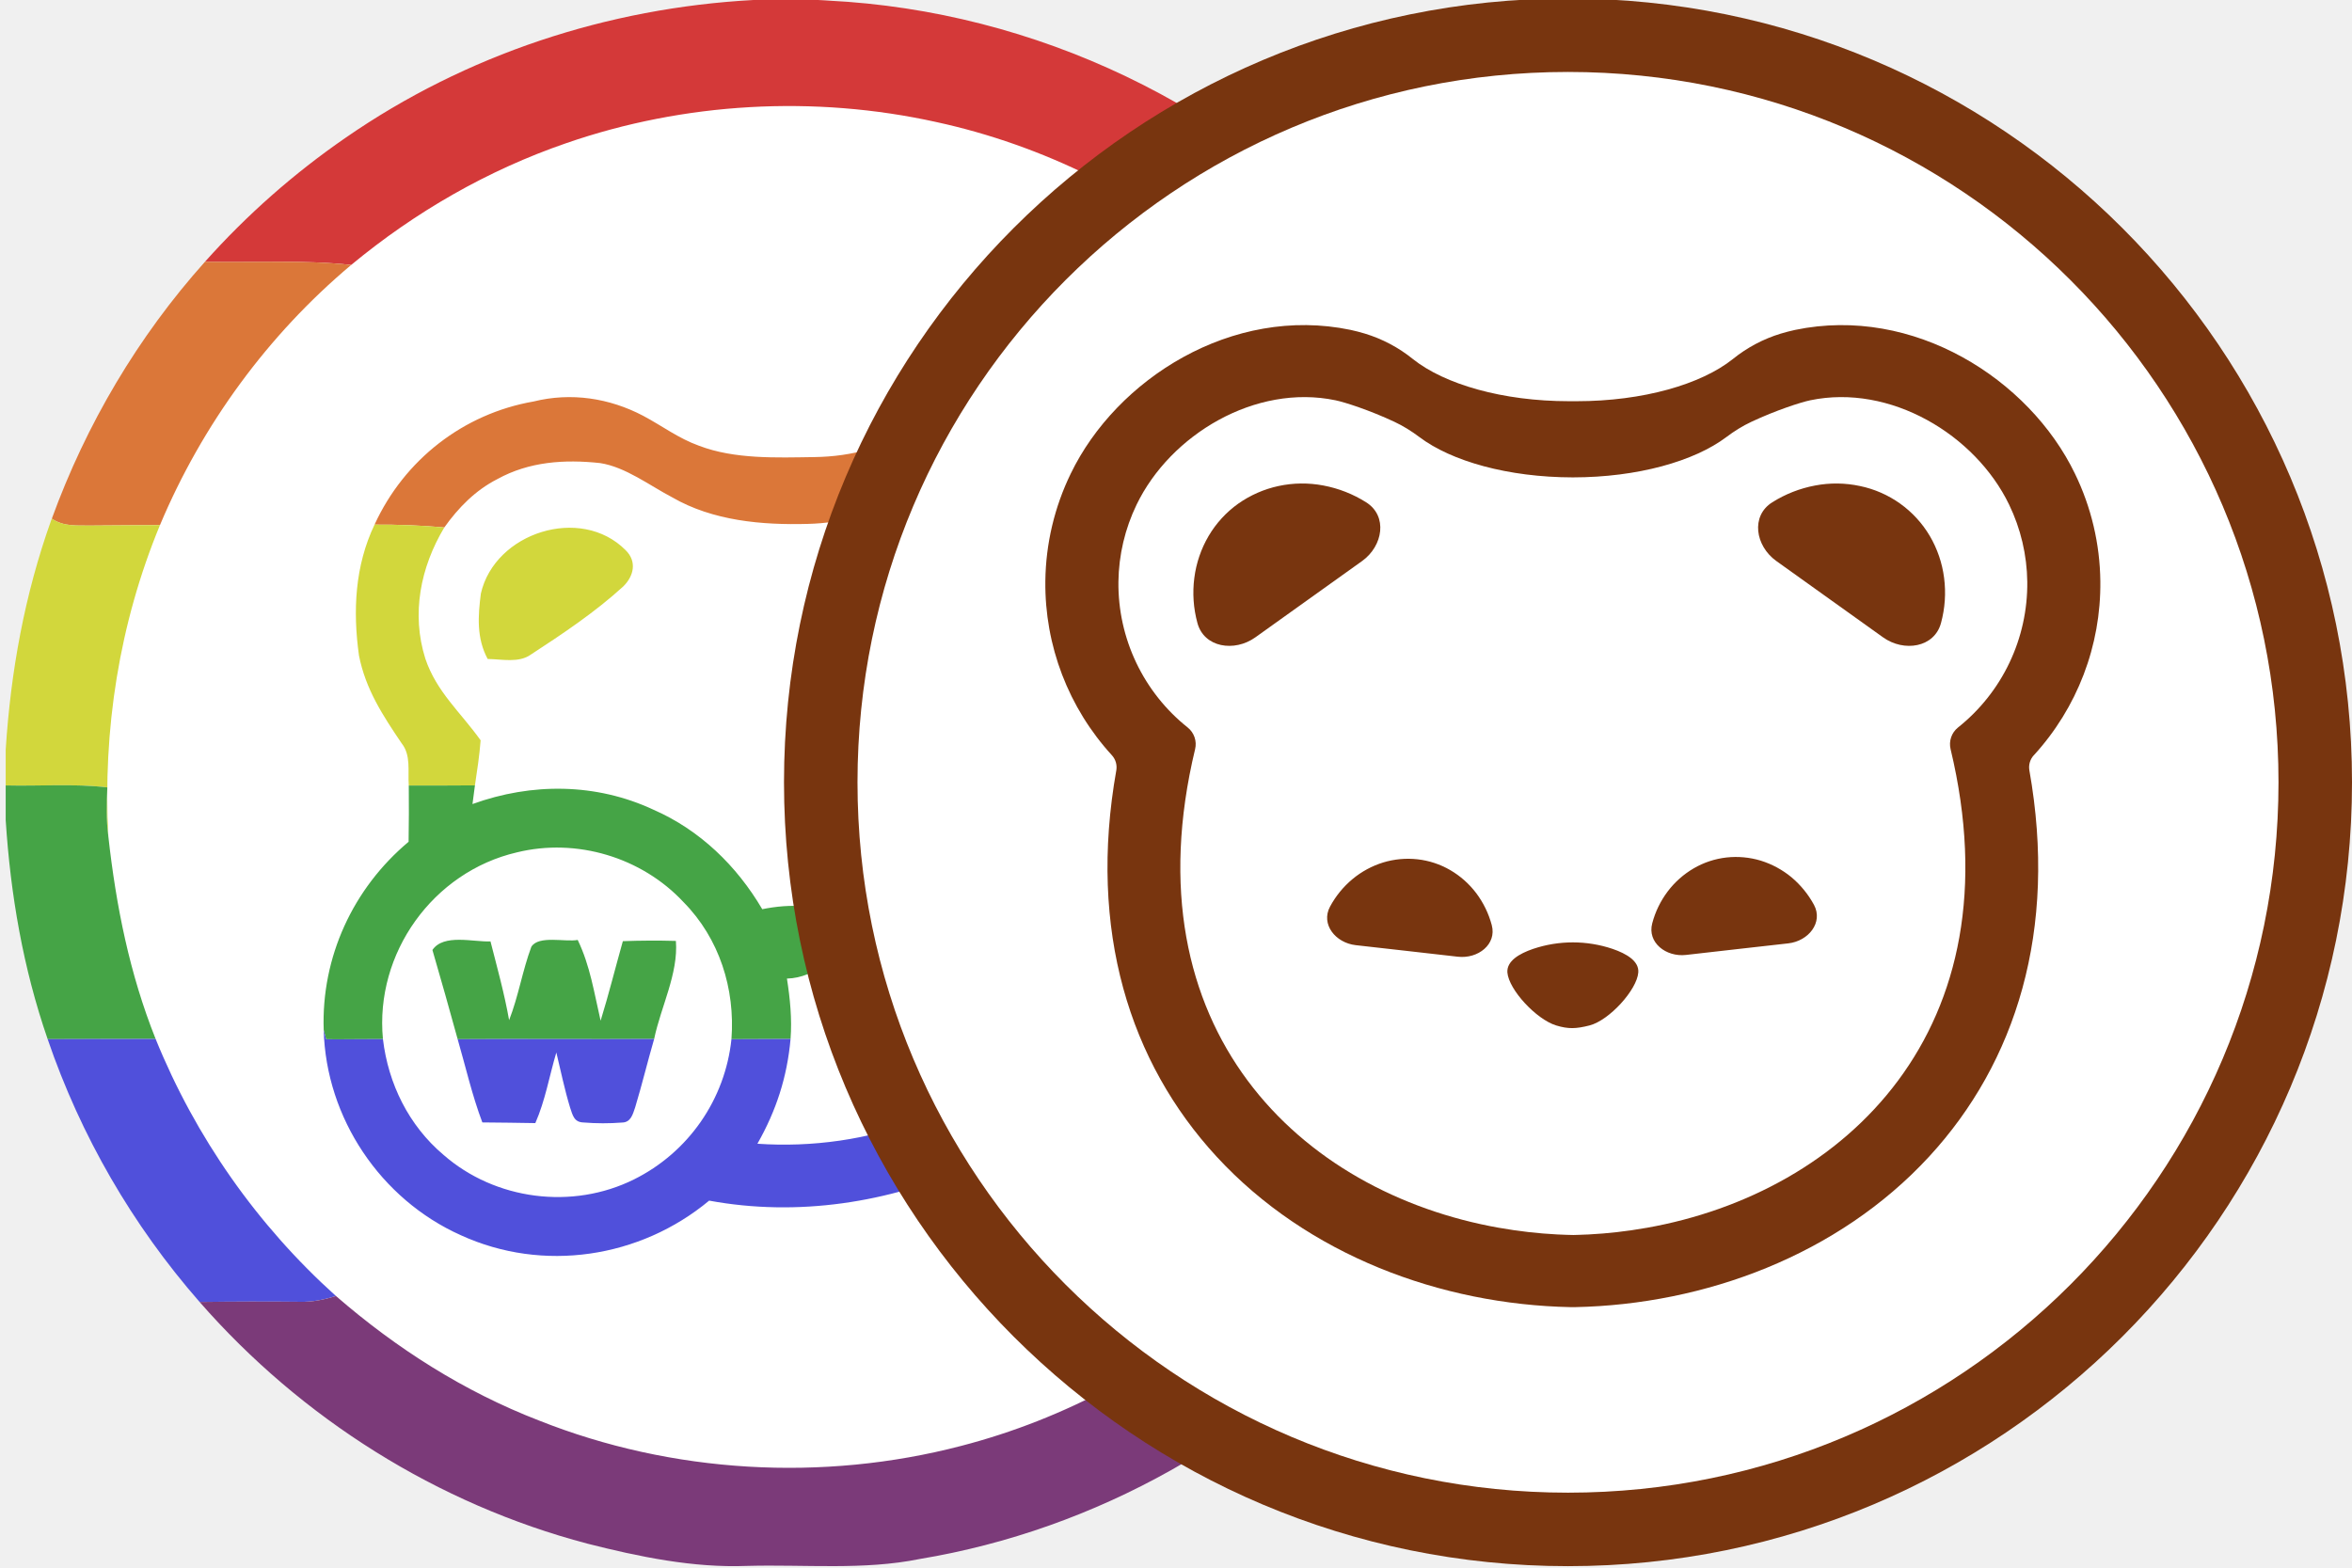
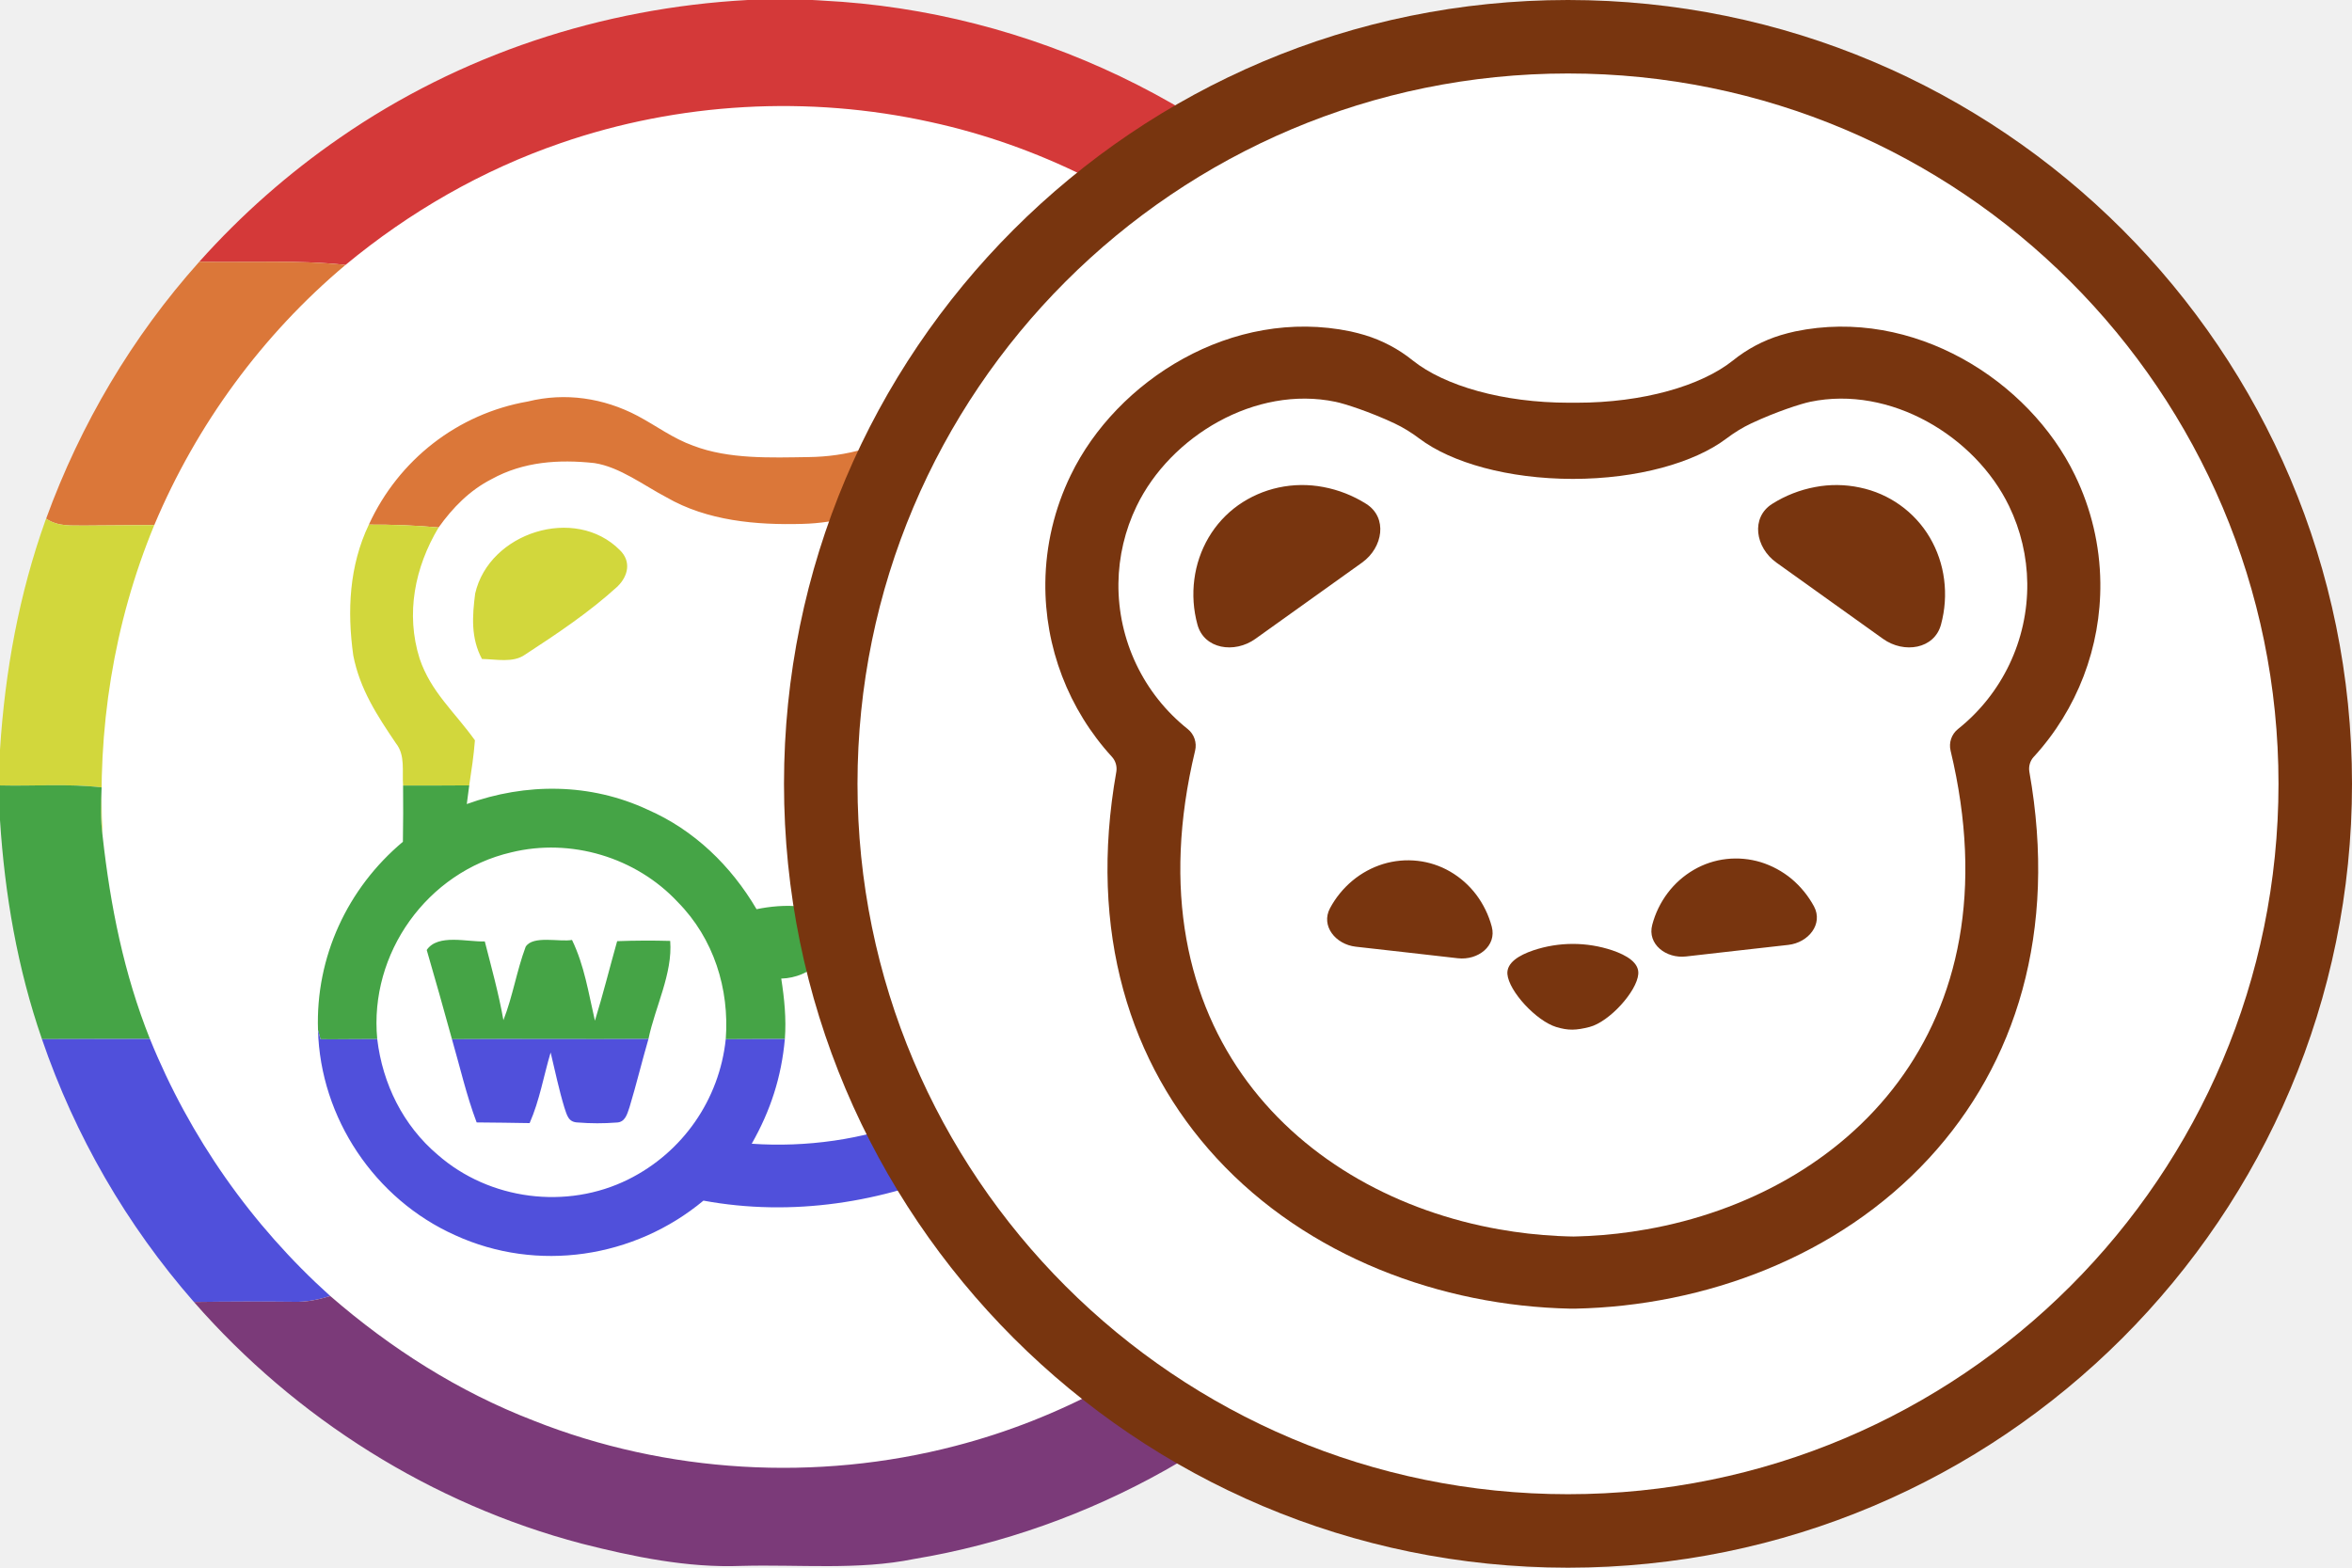
- <svg xmlns="http://www.w3.org/2000/svg" width="192" height="128" viewBox="0 0 192 128" fill="none">
-   <g clip-path="url(#clip0_18808_84046)">
-     <path d="M64.465 124C97.602 124 124.465 97.137 124.465 64C124.465 30.863 97.602 4 64.465 4C31.328 4 4.465 30.863 4.465 64C4.465 97.137 31.328 124 64.465 124Z" fill="white" />
-     <path d="M61.505 0H66.77L67.255 0.025L67.63 0.05C84.515 0.895 100.73 8.63 111.96 21.27C108.015 21.555 104.11 21.165 100.185 21.685C93.33 15.965 85.17 11.865 76.435 9.965C66.47 7.76 55.865 8.35 46.22 11.69C39.81 13.895 33.885 17.31 28.67 21.63C24.72 21.205 20.71 21.45 16.735 21.37C20.145 17.55 23.999 14.151 28.215 11.245C38.03 4.45 49.6 0.645 61.505 0Z" fill="#D43939" />
-     <path d="M111.96 21.27L112.02 21.33C117.68 27.665 122.029 35.059 124.815 43.085C121.795 42.68 118.75 43.005 115.7 42.825C112.32 34.625 106.91 27.44 100.185 21.685C104.11 21.165 108.015 21.555 111.96 21.27ZM16.735 21.37C20.71 21.45 24.72 21.205 28.67 21.63C21.87 27.34 16.5 34.685 13.06 42.87C11.195 42.88 9.33 42.89 7.465 42.91C6.3 42.885 5.255 43.03 4.23 42.35C7.035 34.64 11.265 27.48 16.735 21.37ZM43.56 32.78C46.61 32.025 49.74 32.495 52.505 33.95C54.075 34.785 55.38 35.79 57.065 36.395C59.97 37.505 63.395 37.365 66.465 37.32C69.585 37.285 72.575 36.455 75.175 34.705C77.29 33.27 79.38 32.555 81.965 32.58C88.915 32.235 95.615 36.56 98.425 42.865C96.46 42.875 94.5 42.88 92.535 42.88C90.935 40.77 88.795 39.12 86.285 38.23C84.615 37.7 82.69 37.815 80.95 37.85C78.41 37.86 76.225 39.46 74.01 40.555C71.54 41.915 68.79 42.71 65.965 42.775C62.2 42.88 58.2 42.53 54.87 40.605C53.035 39.645 51.055 38.125 48.99 37.81C46.085 37.495 43.195 37.685 40.595 39.12C38.805 40.035 37.425 41.445 36.27 43.065C34.376 42.898 32.476 42.821 30.575 42.835C33 37.55 37.815 33.78 43.56 32.78Z" fill="#DB7739" />
-     <path d="M4.175 42.485L4.23 42.35C5.255 43.03 6.3 42.885 7.465 42.91C9.33 42.89 11.195 42.88 13.06 42.87C9.73 50.92 8.375 59.61 8.845 68.295C8.665 66.95 8.7 65.64 8.76 64.29C6.02 63.97 3.23 64.2 0.465 64.13V61.225C0.87 54.83 2.015 48.53 4.175 42.485ZM30.575 42.835C32.475 42.83 34.37 42.89 36.27 43.065C34.325 46.315 33.565 50.11 34.72 53.775C35.64 56.5 37.56 58.105 39.235 60.445C39.14 61.68 38.955 62.9 38.77 64.125C36.97 64.135 35.17 64.145 33.37 64.14C33.28 62.95 33.565 61.67 32.79 60.695C31.25 58.42 29.845 56.275 29.305 53.525C28.795 49.88 28.97 46.2 30.575 42.835ZM115.7 42.825C118.75 43.005 121.795 42.68 124.815 43.085C127.14 49.855 128.355 56.985 128.325 64.145C125.565 64.14 122.81 64.13 120.055 64.1C119.68 61.32 119.83 58.52 119.355 55.755C118.62 51.32 117.475 46.96 115.7 42.825ZM51.07 44.92C52.015 45.845 51.745 47.035 50.87 47.89C48.575 49.985 45.935 51.75 43.335 53.445C42.355 54.15 40.965 53.82 39.81 53.805C38.895 52.1 39.015 50.31 39.255 48.46C40.39 43.48 47.41 41.23 51.07 44.92ZM80.96 43.245C82.455 43.13 84.285 42.985 85.585 43.86C88.115 45.37 89.835 48.03 89.62 51.04C89.575 52.39 88.785 53.2 88.04 54.23C85.88 54.38 84.645 53.1 82.965 52.015C81.225 50.74 79.425 49.525 77.775 48.14C77.03 47.475 76.42 46.465 77.03 45.5C77.68 44.045 79.505 43.485 80.96 43.245ZM92.535 42.88C94.5 42.88 96.46 42.875 98.425 42.865C99.195 44.68 99.825 46.495 99.8 48.495C99.8 50.735 99.87 53.245 99.165 55.39C98.41 57.65 97.06 59.545 95.695 61.47C95.675 62.36 95.655 63.25 95.645 64.14C93.865 64.119 92.085 64.121 90.305 64.145C90.16 62.685 89.805 60.9 90.325 59.505C91.41 57.97 92.865 56.89 93.7 55.145C94.89 53.01 94.65 50.845 94.64 48.49C94.67 46.42 93.62 44.57 92.535 42.88Z" fill="#D2D73C" />
-     <path d="M33.37 64.14C35.17 64.145 36.97 64.135 38.77 64.125C38.705 64.63 38.635 65.14 38.57 65.65C43.4 63.9 48.665 63.925 53.35 66.115C57.14 67.775 60.14 70.69 62.225 74.235C64.28 73.81 67.545 73.64 68.895 75.6C68.7 77.94 66.6 79.845 64.24 79.9C64.495 81.535 64.66 83.17 64.535 84.83C62.925 84.835 61.32 84.84 59.71 84.85C60.02 80.73 58.725 76.625 55.8 73.66C52.385 69.995 47.07 68.4 42.195 69.595C35.345 71.19 30.59 77.83 31.26 84.84C29.715 84.835 28.175 84.87 26.63 84.855L26.425 84.095C26.22 78.15 28.815 72.535 33.355 68.73C33.385 67.2 33.38 65.67 33.37 64.14ZM120.055 64.1C122.81 64.13 125.565 64.14 128.325 64.145C128.325 71.16 127.175 78.175 124.91 84.82C122.09 84.73 119.095 85.06 116.325 84.665L116.24 84.37C117.755 80.37 118.88 76.23 119.46 71.99C119.85 69.37 119.825 66.75 120.055 64.1ZM0.465 64.13C3.23 64.2 6.02 63.97 8.76 64.29C8.7 65.64 8.665 66.95 8.845 68.295C9.475 73.97 10.58 79.51 12.705 84.83C9.765 84.825 6.83 84.835 3.89 84.845C1.89 79.065 0.855 73.05 0.465 66.955V64.13ZM90.305 64.145C92.085 64.121 93.865 64.119 95.645 64.14C95.595 68.135 95.81 72.45 95.065 76.365C94.385 79.365 92.855 82.225 91.275 84.845C89.43 84.85 87.595 84.9 85.755 84.675C85.789 84.344 85.825 84.016 85.865 83.69C87.02 81.995 88.12 80.295 88.875 78.38C90.8 73.955 90.98 68.86 90.305 64.145ZM73.73 68.365C76.395 67.665 80.265 69.095 80.865 72.025C81.09 73.19 80.365 73.63 79.38 73.93C76.425 74.67 73.315 74.955 70.275 74.695C70 73.95 69.63 73.35 69.88 72.53C70.445 70.695 71.915 69.02 73.73 68.365Z" fill="#45A446" />
-     <path d="M40.04 76.865C40.585 79 41.175 81.12 41.56 83.295C42.325 81.345 42.645 79.26 43.375 77.305C43.965 76.345 46.15 76.935 47.16 76.745C48.18 78.865 48.495 81.035 49.03 83.34C49.695 81.19 50.235 79.005 50.845 76.845C52.287 76.791 53.731 76.784 55.175 76.825C55.385 79.49 53.94 82.225 53.4 84.83C48.055 84.865 42.705 84.81 37.36 84.85C36.691 82.416 36.005 79.988 35.3 77.565C36.21 76.22 38.635 76.925 40.04 76.865Z" fill="#45A446" />
-     <path d="M85.865 83.69C85.825 84.016 85.789 84.344 85.755 84.675C87.595 84.9 89.43 84.85 91.275 84.845C88.348 89.411 84.153 93.025 79.205 95.245C72.54 98.21 65.1 99.36 57.89 98.03C52.245 102.725 44.33 103.925 37.62 100.855C31.065 97.92 26.61 91.285 26.425 84.095L26.63 84.855C28.175 84.87 29.715 84.835 31.26 84.84C31.695 88.495 33.37 91.895 36.195 94.285C40.42 97.99 46.725 98.8 51.76 96.295C53.941 95.211 55.813 93.593 57.203 91.593C58.593 89.592 59.455 87.273 59.71 84.85C61.32 84.84 62.925 84.835 64.535 84.83C64.26 87.93 63.365 90.685 61.83 93.385C70.77 94 80.16 90.815 85.865 83.69ZM116.24 84.37L116.325 84.665C119.095 85.06 122.09 84.73 124.91 84.82C122.202 92.734 117.977 100.044 112.47 106.34C109.63 106.23 106.79 106.3 103.95 106.295C103.03 106.325 102.235 106.115 101.385 105.785C107.905 99.875 113.06 92.585 116.24 84.37ZM12.705 84.83C15.957 92.852 20.991 100.029 27.425 105.82C26.45 106.115 25.49 106.32 24.465 106.29C21.74 106.26 19.02 106.27 16.295 106.305C10.803 100.027 6.589 92.737 3.89 84.845C6.83 84.835 9.765 84.825 12.705 84.83Z" fill="#5050DB" />
-     <path d="M37.36 84.85C42.705 84.81 48.055 84.865 53.4 84.83C52.86 86.685 52.41 88.565 51.85 90.415C51.655 90.98 51.5 91.65 50.77 91.655C49.745 91.735 48.68 91.735 47.65 91.65C46.86 91.635 46.755 91.07 46.54 90.44C46.09 88.96 45.775 87.435 45.415 85.935C44.835 87.88 44.52 89.83 43.7 91.7C42.26 91.67 40.815 91.66 39.375 91.645C38.535 89.42 38.02 87.13 37.36 84.85Z" fill="#5050DB" />
-     <path d="M27.425 105.82L27.44 105.83C32.365 110.105 37.895 113.625 43.99 115.98C54.86 120.305 67.155 121.01 78.465 118.055C86.955 115.855 94.815 111.58 101.385 105.785C102.235 106.115 103.03 106.325 103.95 106.295C106.79 106.3 109.63 106.23 112.47 106.34C102.865 117.35 89.505 124.895 75.08 127.29C70.515 128.22 65.745 127.725 60.965 127.855C56.595 128.025 52.17 127.11 47.945 126.035C35.705 122.81 24.615 115.825 16.295 106.305C19.02 106.27 21.74 106.26 24.465 106.29C25.49 106.32 26.45 106.115 27.425 105.82Z" fill="#7B3A79" />
-     <path d="M128 127.875C163.346 127.875 192 99.222 192 63.876C192 28.529 163.346 -0.125 128 -0.125C92.654 -0.125 64 28.529 64 63.876C64 99.222 92.654 127.875 128 127.875Z" fill="#78350F" />
-     <path d="M128 121.875C160.033 121.875 186 95.908 186 63.876C186 31.843 160.033 5.875 128 5.875C95.968 5.875 70 31.843 70 63.876C70 95.908 95.968 121.875 128 121.875Z" fill="white" />
-     <path d="M111.52 41.011C110.455 40.339 109.272 39.874 108.034 39.641C106.821 39.409 105.573 39.423 104.366 39.683C103.184 39.938 102.066 40.429 101.078 41.125C100.098 41.825 99.275 42.722 98.664 43.759C98.047 44.81 97.65 45.975 97.496 47.183C97.336 48.415 97.421 49.667 97.748 50.865C98.286 52.877 100.772 53.261 102.48 52.037L106.832 48.925L111.196 45.805C112.902 44.579 113.3 42.131 111.52 41.011ZM157.534 43.759C156.92 42.72 156.096 41.821 155.114 41.119C154.132 40.417 153.014 39.928 151.832 39.683C150.624 39.424 149.377 39.41 148.164 39.643C146.926 39.876 145.742 40.34 144.676 41.011C142.896 42.131 143.296 44.579 145.002 45.803L149.366 48.925L153.718 52.037C155.426 53.261 157.912 52.877 158.45 50.865C158.776 49.667 158.862 48.415 158.702 47.183C158.548 45.975 158.151 44.81 157.534 43.759ZM131.63 77.473C129.531 76.768 127.259 76.768 125.16 77.473C124 77.867 122.988 78.479 123.052 79.401C123.168 80.813 125.412 83.229 127.034 83.727C128.026 84.027 128.648 84.007 129.754 83.727C131.376 83.311 133.632 80.813 133.738 79.401C133.812 78.479 132.788 77.869 131.63 77.473ZM120.512 72.929C119.935 72.165 119.212 71.523 118.384 71.041C117.566 70.566 116.658 70.266 115.718 70.161C114.776 70.056 113.822 70.144 112.914 70.419C112.008 70.699 111.154 71.155 110.406 71.779C109.656 72.404 109.033 73.168 108.572 74.029C107.802 75.469 109.026 76.985 110.67 77.171L114.822 77.639L119.006 78.115C120.65 78.303 122.198 77.109 121.776 75.533C121.525 74.592 121.096 73.708 120.512 72.929ZM146.248 71.631C145.508 71.019 144.655 70.557 143.738 70.271C142.831 69.997 141.878 69.909 140.936 70.013C139.996 70.119 139.088 70.419 138.27 70.895C137.441 71.377 136.717 72.019 136.14 72.783C135.554 73.561 135.124 74.445 134.876 75.387C134.456 76.963 136.004 78.157 137.636 77.969L141.822 77.493L145.982 77.025C147.628 76.839 148.85 75.325 148.082 73.883C147.617 73.025 146.995 72.26 146.248 71.631Z" fill="#78350F" />
-     <path d="M166.018 61.676C169.571 57.798 171.516 52.714 171.456 47.456C171.422 44.409 170.713 41.407 169.38 38.668C165.648 30.95 156.206 24.924 146.542 26.936C146.149 27.022 145.759 27.123 145.374 27.238C143.946 27.672 142.615 28.378 141.454 29.318C138.872 31.378 134.128 32.758 128.702 32.758H128.086C122.662 32.758 117.918 31.374 115.336 29.314C114.175 28.375 112.843 27.669 111.414 27.236C111.029 27.12 110.639 27.02 110.246 26.934C100.584 24.922 91.142 30.948 87.41 38.666C86.077 41.405 85.368 44.406 85.334 47.452C85.276 52.711 87.221 57.795 90.774 61.674C90.919 61.835 91.026 62.027 91.088 62.235C91.15 62.444 91.164 62.663 91.13 62.878C88.802 75.978 92.238 86.758 99.31 94.432C106.738 102.492 117.634 106.508 128.204 106.726H128.586C139.154 106.508 150.052 102.494 157.48 94.434C164.552 86.758 167.988 75.98 165.66 62.878C165.625 62.663 165.639 62.444 165.701 62.235C165.763 62.027 165.87 61.835 166.016 61.674L166.018 61.676ZM159.832 59.404C159.575 59.611 159.382 59.886 159.276 60.199C159.17 60.511 159.154 60.847 159.232 61.168C164.722 84.04 150.612 97.392 134.402 100.254H134.392C132.828 100.532 131.247 100.713 129.66 100.794C129.566 100.794 129.46 100.804 129.366 100.804C129.07 100.824 128.766 100.824 128.47 100.836H128.396L128.376 100.834H128.322C128.026 100.824 127.722 100.824 127.426 100.804C127.332 100.804 127.226 100.792 127.13 100.792C125.544 100.711 123.964 100.53 122.4 100.252H122.388C106.18 97.392 92.068 84.04 97.56 61.166C97.637 60.845 97.622 60.51 97.515 60.198C97.409 59.886 97.217 59.61 96.96 59.404C95.173 57.982 93.734 56.171 92.753 54.108C91.772 52.046 91.275 49.787 91.3 47.504C91.327 45.318 91.834 43.165 92.786 41.198C95.546 35.482 102.492 31.322 109.016 32.682C109.78 32.838 111.828 33.502 113.824 34.438C114.548 34.778 115.228 35.202 115.864 35.682C118.48 37.658 123.114 38.972 128.396 38.978C133.68 38.974 138.316 37.658 140.93 35.684C141.566 35.204 142.244 34.78 142.97 34.44C144.964 33.504 147.012 32.84 147.778 32.682C154.3 31.322 161.246 35.482 164.008 41.2C164.959 43.167 165.466 45.32 165.492 47.506C165.516 49.789 165.019 52.047 164.038 54.109C163.057 56.171 161.619 57.982 159.832 59.404Z" fill="#78350F" />
-   </g>
-   <defs>
-     <clipPath id="clip0_18808_84046">
-       <rect width="192" height="128" fill="white" />
-     </clipPath>
-   </defs>
+ <svg xmlns="http://www.w3.org/2000/svg" viewBox="0 0 192 128">
+   <circle cx="64" cy="64" r="60" fill="#FFF" />
+   <path fill="#D43939" d="M61.04 0h5.265l.485.025.375.025c16.885.845 33.1 8.58 44.33 21.22-3.945.285-7.85-.105-11.775.415-6.855-5.72-15.015-9.82-23.75-11.72C66.005 7.76 55.4 8.35 45.755 11.69c-6.41 2.205-12.335 5.62-17.55 9.94-3.95-.425-7.96-.18-11.935-.26a64.3 64.3 0 0 1 11.48-10.125C37.565 4.45 49.135.645 61.04 0" />
+   <path fill="#DB7739" d="m111.495 21.27.06.06a64.3 64.3 0 0 1 12.795 21.755c-3.02-.405-6.065-.08-9.115-.26-3.38-8.2-8.79-15.385-15.515-21.14 3.925-.52 7.83-.13 11.775-.415m-95.225.1c3.975.08 7.985-.165 11.935.26-6.8 5.71-12.17 13.055-15.61 21.24-1.865.01-3.73.02-5.595.04-1.165-.025-2.21.12-3.235-.56C6.57 34.64 10.8 27.48 16.27 21.37m26.825 11.41c3.05-.755 6.18-.285 8.945 1.17 1.57.835 2.875 1.84 4.56 2.445 2.905 1.11 6.33.97 9.4.925 3.12-.035 6.11-.865 8.71-2.615 2.115-1.435 4.205-2.15 6.79-2.125 6.95-.345 13.65 3.98 16.46 10.285-1.965.01-3.925.015-5.89.015-1.6-2.11-3.74-3.76-6.25-4.65-1.67-.53-3.595-.415-5.335-.38-2.54.01-4.725 1.61-6.94 2.705-2.47 1.36-5.22 2.155-8.045 2.22-3.765.105-7.765-.245-11.095-2.17-1.835-.96-3.815-2.48-5.88-2.795-2.905-.315-5.795-.125-8.395 1.31-1.79.915-3.17 2.325-4.325 3.945a60 60 0 0 0-5.695-.23c2.425-5.285 7.24-9.055 12.985-10.055" />
+   <path fill="#D2D73C" d="m3.71 42.485.055-.135c1.025.68 2.07.535 3.235.56 1.865-.02 3.73-.03 5.595-.04-3.33 8.05-4.685 16.74-4.215 25.425-.18-1.345-.145-2.655-.085-4.005-2.74-.32-5.53-.09-8.295-.16v-2.905c.405-6.395 1.55-12.695 3.71-18.74m26.4.35c1.9-.005 3.795.055 5.695.23-1.945 3.25-2.705 7.045-1.55 10.71.92 2.725 2.84 4.33 4.515 6.67-.095 1.235-.28 2.455-.465 3.68-1.8.01-3.6.02-5.4.015-.09-1.19.195-2.47-.58-3.445-1.54-2.275-2.945-4.42-3.485-7.17-.51-3.645-.335-7.325 1.27-10.69m85.125-.01c3.05.18 6.095-.145 9.115.26 2.325 6.77 3.54 13.9 3.51 21.06-2.76-.005-5.515-.015-8.27-.045-.375-2.78-.225-5.58-.7-8.345-.735-4.435-1.88-8.795-3.655-12.93m-64.63 2.095c.945.925.675 2.115-.2 2.97-2.295 2.095-4.935 3.86-7.535 5.555-.98.705-2.37.375-3.525.36-.915-1.705-.795-3.495-.555-5.345 1.135-4.98 8.155-7.23 11.815-3.54m29.89-1.675c1.495-.115 3.325-.26 4.625.615 2.53 1.51 4.25 4.17 4.035 7.18-.045 1.35-.835 2.16-1.58 3.19-2.16.15-3.395-1.13-5.075-2.215-1.74-1.275-3.54-2.49-5.19-3.875-.745-.665-1.355-1.675-.745-2.64.65-1.455 2.475-2.015 3.93-2.255m11.575-.365c1.965 0 3.925-.005 5.89-.015.77 1.815 1.4 3.63 1.375 5.63 0 2.24.07 4.75-.635 6.895-.755 2.26-2.105 4.155-3.47 6.08-.02.89-.04 1.78-.05 2.67q-2.67-.031-5.34.005c-.145-1.46-.5-3.245.02-4.64 1.085-1.535 2.54-2.615 3.375-4.36 1.19-2.135.95-4.3.94-6.655.03-2.07-1.02-3.92-2.105-5.61" />
+   <path fill="#45A446" d="M32.905 64.14c1.8.005 3.6-.005 5.4-.015-.065.505-.135 1.015-.2 1.525 4.83-1.75 10.095-1.725 14.78.465 3.79 1.66 6.79 4.575 8.875 8.12 2.055-.425 5.32-.595 6.67 1.365-.195 2.34-2.295 4.245-4.655 4.3.255 1.635.42 3.27.295 4.93-1.61.005-3.215.01-4.825.02.31-4.12-.985-8.225-3.91-11.19-3.415-3.665-8.73-5.26-13.605-4.065-6.85 1.595-11.605 8.235-10.935 15.245-1.545-.005-3.085.03-4.63.015l-.205-.76c-.205-5.945 2.39-11.56 6.93-15.365.03-1.53.025-3.06.015-4.59m86.685-.04c2.755.03 5.51.04 8.27.045 0 7.015-1.15 14.03-3.415 20.675-2.82-.09-5.815.24-8.585-.155l-.085-.295c1.515-4 2.64-8.14 3.22-12.38.39-2.62.365-5.24.595-7.89M0 64.13c2.765.07 5.555-.16 8.295.16-.06 1.35-.095 2.66.085 4.005.63 5.675 1.735 11.215 3.86 16.535-2.94-.005-5.875.005-8.815.015C1.425 79.065.39 73.05 0 66.955zm89.84.015q2.67-.036 5.34-.005c-.05 3.995.165 8.31-.58 12.225-.68 3-2.21 5.86-3.79 8.48-1.845.005-3.68.055-5.52-.17q.051-.496.11-.985c1.155-1.695 2.255-3.395 3.01-5.31 1.925-4.425 2.105-9.52 1.43-14.235m-16.575 4.22c2.665-.7 6.535.73 7.135 3.66.225 1.165-.5 1.605-1.485 1.905-2.955.74-6.065 1.025-9.105.765-.275-.745-.645-1.345-.395-2.165.565-1.835 2.035-3.51 3.85-4.165" />
+   <path fill="#45A446" d="M39.575 76.865c.545 2.135 1.135 4.255 1.52 6.43.765-1.95 1.085-4.035 1.815-5.99.59-.96 2.775-.37 3.785-.56 1.02 2.12 1.335 4.29 1.87 6.595.665-2.15 1.205-4.335 1.815-6.495a66 66 0 0 1 4.33-.02c.21 2.665-1.235 5.4-1.775 8.005-5.345.035-10.695-.02-16.04.02a506 506 0 0 0-2.06-7.285c.91-1.345 3.335-.64 4.74-.7" />
+   <path fill="#5050DB" d="M85.4 83.69q-.059.489-.11.985c1.84.225 3.675.175 5.52.17a27.9 27.9 0 0 1-12.07 10.4c-6.665 2.965-14.105 4.115-21.315 2.785-5.645 4.695-13.56 5.895-20.27 2.825-6.555-2.935-11.01-9.57-11.195-16.76l.205.76c1.545.015 3.085-.02 4.63-.015.435 3.655 2.11 7.055 4.935 9.445 4.225 3.705 10.53 4.515 15.565 2.01a14.47 14.47 0 0 0 7.95-11.445c1.61-.01 3.215-.015 4.825-.02-.275 3.1-1.17 5.855-2.705 8.555 8.94.615 18.33-2.57 24.035-9.695m30.375.68.085.295c2.77.395 5.765.065 8.585.155a64.3 64.3 0 0 1-12.44 21.52c-2.84-.11-5.68-.04-8.52-.045-.92.03-1.715-.18-2.565-.51 6.52-5.91 11.675-13.2 14.855-21.415m-103.535.46a57.1 57.1 0 0 0 14.72 20.99c-.975.295-1.935.5-2.96.47-2.725-.03-5.445-.02-8.17.015a64.1 64.1 0 0 1-12.405-21.46c2.94-.01 5.875-.02 8.815-.015" />
+   <path fill="#5050DB" d="M36.895 84.85c5.345-.04 10.695.015 16.04-.02-.54 1.855-.99 3.735-1.55 5.585-.195.565-.35 1.235-1.08 1.24-1.025.08-2.09.08-3.12-.005-.79-.015-.895-.58-1.11-1.21-.45-1.48-.765-3.005-1.125-4.505-.58 1.945-.895 3.895-1.715 5.765-1.44-.03-2.885-.04-4.325-.055-.84-2.225-1.355-4.515-2.015-6.795" />
+   <path fill="#7B3A79" d="m26.96 105.82.015.01c4.925 4.275 10.455 7.795 16.55 10.15 10.87 4.325 23.165 5.03 34.475 2.075 8.49-2.2 16.35-6.475 22.92-12.27.85.33 1.645.54 2.565.51 2.84.005 5.68-.065 8.52.045-9.605 11.01-22.965 18.555-37.39 20.95-4.565.93-9.335.435-14.115.565-4.37.17-8.795-.745-13.02-1.82-12.24-3.225-23.33-10.21-31.65-19.73 2.725-.035 5.445-.045 8.17-.015 1.025.03 1.985-.175 2.96-.47" />
+   <circle cx="64" cy="64" r="64" fill="#78350F" transform="translate(64)" />
+   <circle cx="64" cy="64" r="58" fill="#fff" transform="translate(64)" />
+   <path fill="#78350F" d="M111.52 41.136a10 10 0 0 0-3.486-1.37 9.2 9.2 0 0 0-3.668.042 9 9 0 0 0-3.288 1.442 8.6 8.6 0 0 0-2.414 2.634 9 9 0 0 0-1.168 3.424 9.4 9.4 0 0 0 .252 3.682c.538 2.012 3.024 2.396 4.732 1.172l4.352-3.112 4.364-3.12c1.706-1.226 2.104-3.674.324-4.794m46.014 2.748a8.66 8.66 0 0 0-5.702-4.076 9.2 9.2 0 0 0-3.668-.04 10 10 0 0 0-3.488 1.368c-1.78 1.12-1.38 3.568.326 4.792l4.364 3.122 4.352 3.112c1.708 1.224 4.194.84 4.732-1.172a9.4 9.4 0 0 0 .252-3.682 9 9 0 0 0-1.168-3.424M131.63 77.598a10.16 10.16 0 0 0-6.47 0c-1.16.394-2.172 1.006-2.108 1.928.116 1.412 2.36 3.828 3.982 4.326.992.3 1.614.28 2.72 0 1.622-.416 3.878-2.914 3.984-4.326.074-.922-.95-1.532-2.108-1.928m-11.118-4.544a7.2 7.2 0 0 0-2.128-1.888 6.8 6.8 0 0 0-2.666-.88 7 7 0 0 0-2.804.258c-.906.28-1.76.736-2.508 1.36a7.6 7.6 0 0 0-1.834 2.25c-.77 1.44.454 2.956 2.098 3.142l4.152.468 4.184.476c1.644.188 3.192-1.006 2.77-2.582a7.6 7.6 0 0 0-1.264-2.604m25.736-1.298a7.4 7.4 0 0 0-2.51-1.36 7 7 0 0 0-2.802-.258 6.8 6.8 0 0 0-2.666.882 7.2 7.2 0 0 0-2.13 1.888 7.5 7.5 0 0 0-1.264 2.604c-.42 1.576 1.128 2.77 2.76 2.582l4.186-.476 4.16-.468c1.646-.186 2.868-1.7 2.1-3.142a7.8 7.8 0 0 0-1.834-2.252" />
+   <path fill="#78350F" d="M166.018 61.8a20.7 20.7 0 0 0 5.438-14.22 20.6 20.6 0 0 0-2.076-8.788c-3.732-7.718-13.174-13.744-22.838-11.732q-.59.13-1.168.302a11.6 11.6 0 0 0-3.92 2.08c-2.582 2.06-7.326 3.44-12.752 3.44h-.616c-5.424 0-10.168-1.384-12.75-3.444a11.6 11.6 0 0 0-3.922-2.078 16 16 0 0 0-1.168-.302c-9.662-2.012-19.104 4.014-22.836 11.732a20.6 20.6 0 0 0-2.076 8.786 20.72 20.72 0 0 0 5.44 14.222 1.46 1.46 0 0 1 .356 1.204c-2.328 13.1 1.108 23.88 8.18 31.554 7.428 8.06 18.324 12.076 28.894 12.294h.382c10.568-.218 21.466-4.232 28.894-12.292 7.072-7.676 10.508-18.454 8.18-31.556a1.45 1.45 0 0 1 .356-1.204zm-6.186-2.272a1.74 1.74 0 0 0-.6 1.764c5.49 22.872-8.62 36.224-24.83 39.086h-.01a38 38 0 0 1-4.732.54c-.094 0-.2.01-.294.01-.296.02-.6.02-.896.032h-.074l-.02-.002h-.054c-.296-.01-.6-.01-.896-.03-.094 0-.2-.012-.296-.012a38 38 0 0 1-4.73-.54h-.012c-16.208-2.86-30.32-16.212-24.828-39.086a1.74 1.74 0 0 0-.6-1.762 15 15 0 0 1-5.66-11.9 14.9 14.9 0 0 1 1.486-6.306c2.76-5.716 9.706-9.876 16.23-8.516.764.156 2.812.82 4.808 1.756.724.34 1.404.764 2.04 1.244 2.616 1.976 7.25 3.29 12.532 3.296 5.284-.004 9.92-1.32 12.534-3.294.636-.48 1.314-.904 2.04-1.244 1.994-.936 4.042-1.6 4.808-1.758 6.522-1.36 13.468 2.8 16.23 8.518a14.9 14.9 0 0 1 1.484 6.306 15 15 0 0 1-5.66 11.898" />
</svg>
